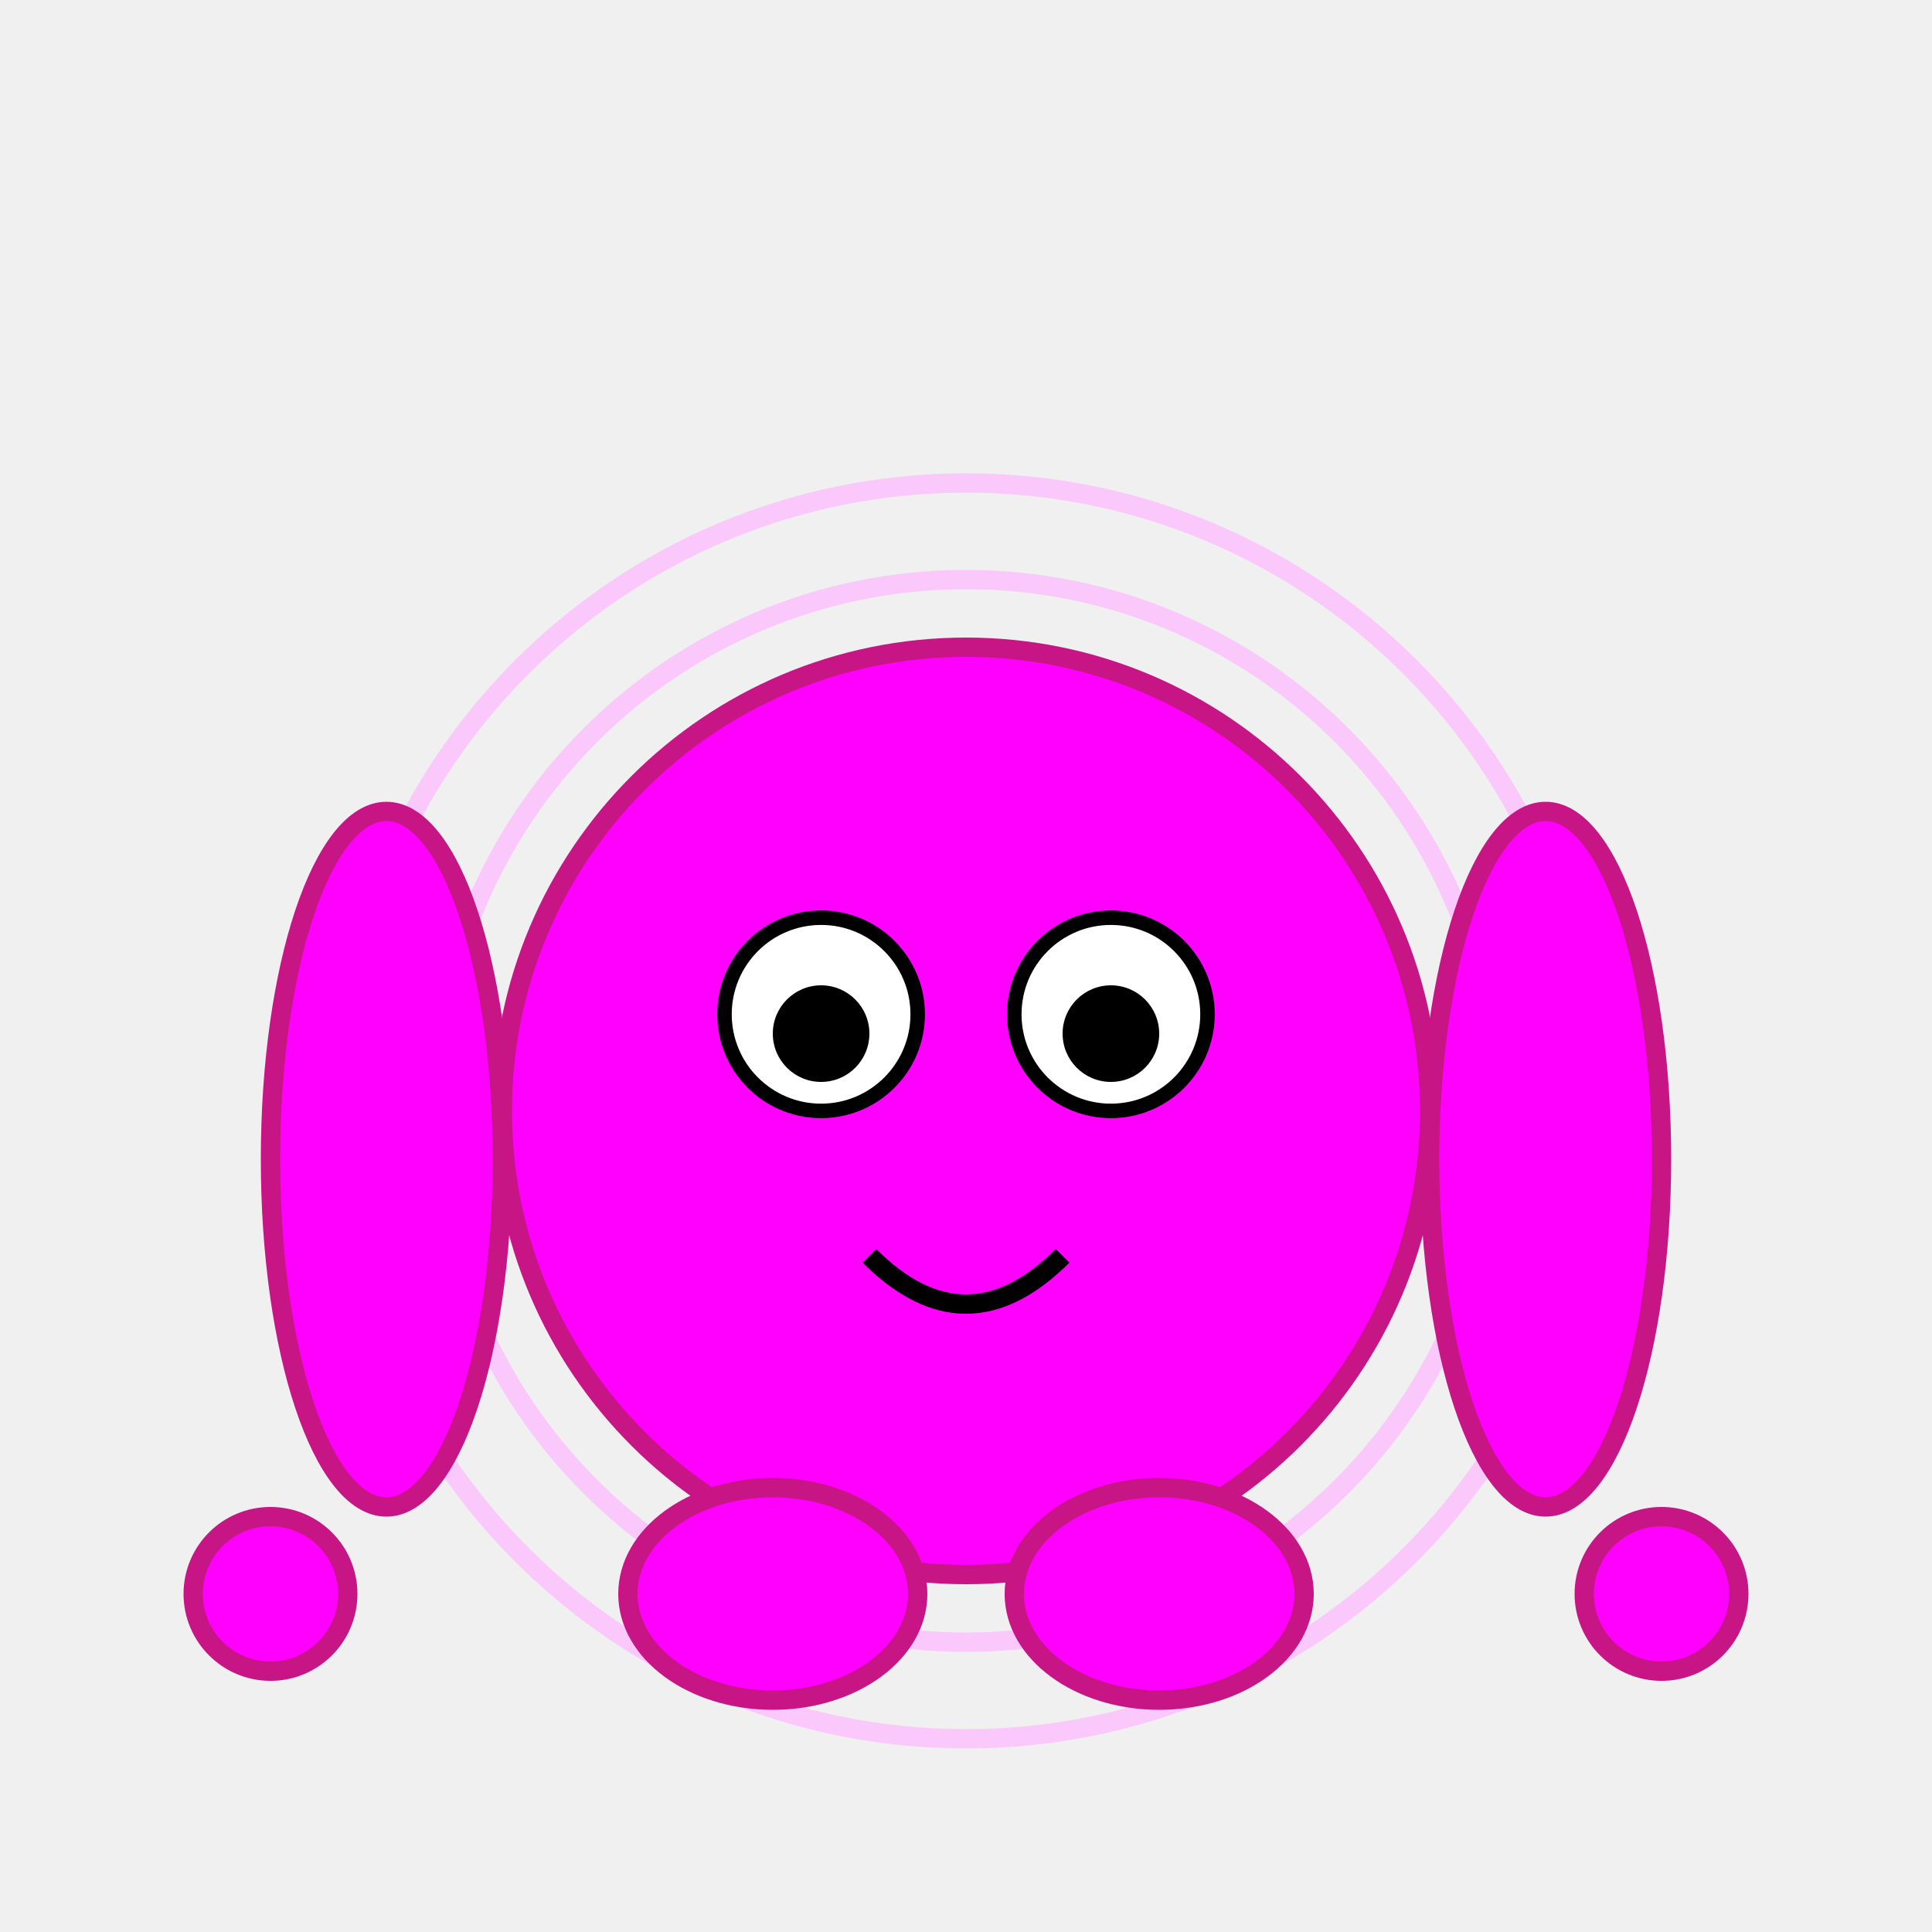
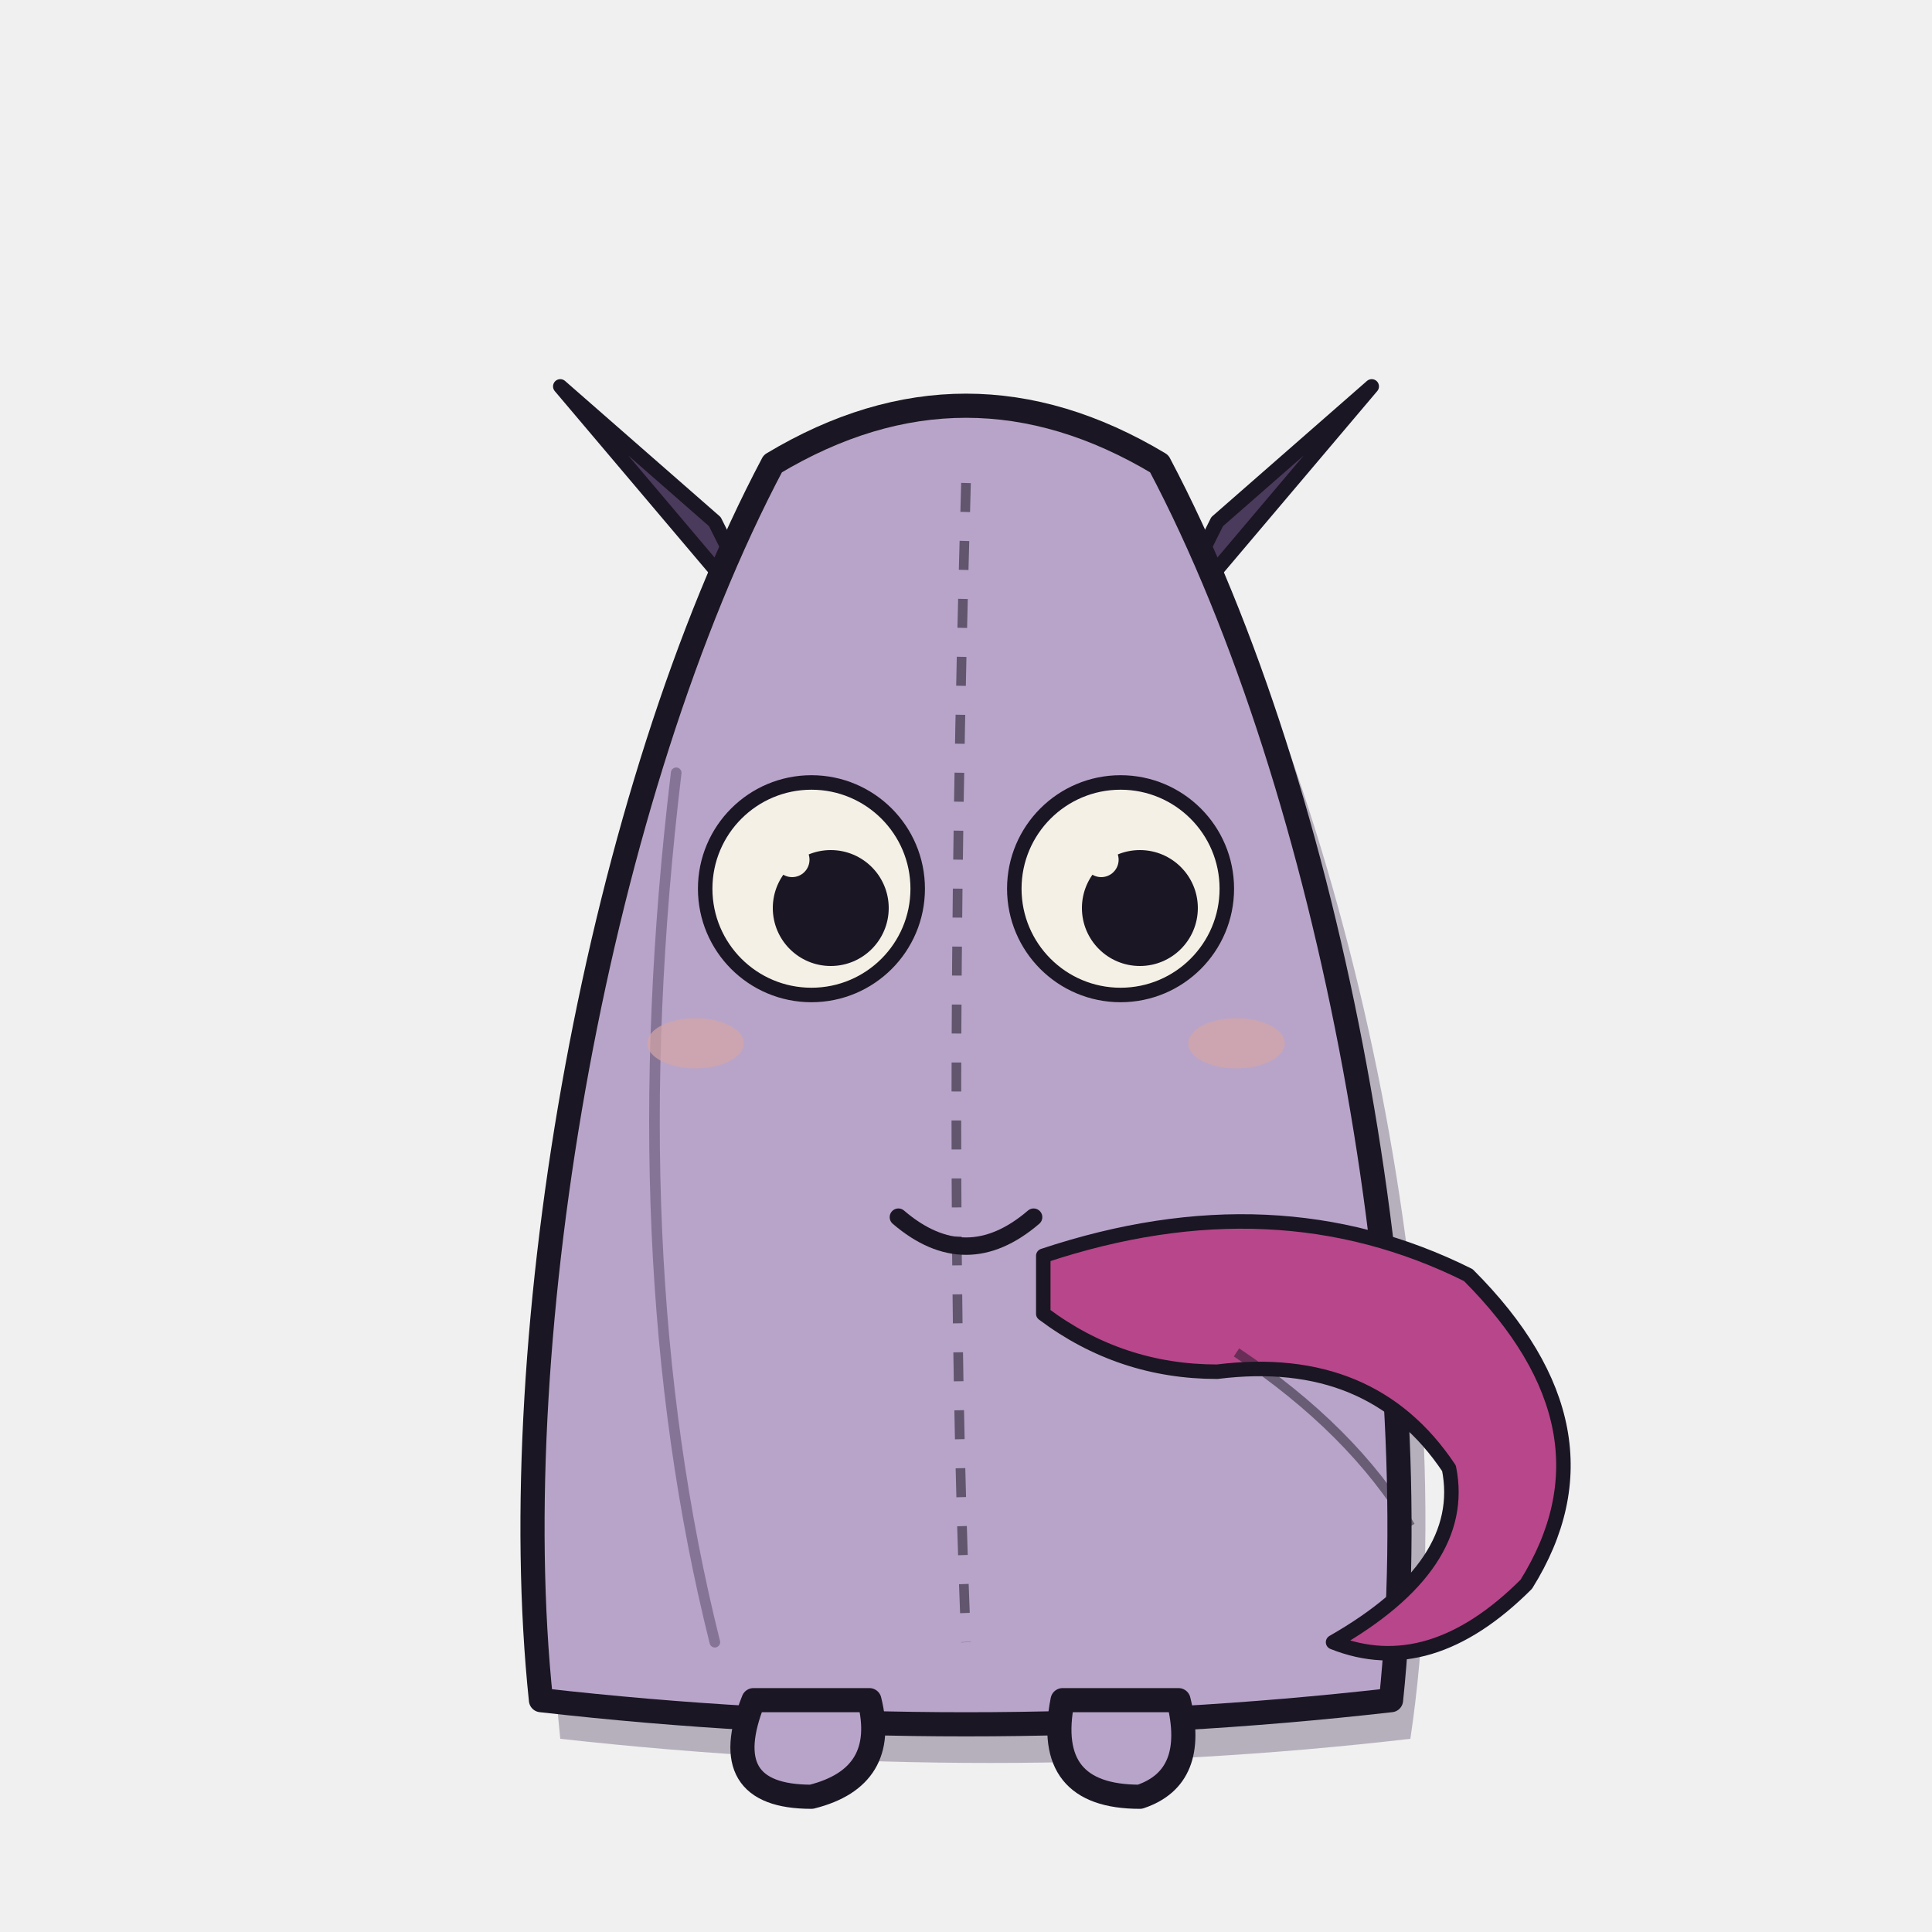
- <svg xmlns="http://www.w3.org/2000/svg" viewBox="0 0 200 200" role="img" aria-label="Echo the echoing creature">
+ <svg xmlns="http://www.w3.org/2000/svg" viewBox="0 0 200 200" role="img" aria-label="Echo the chatty bell">
  <defs>
    <style>
-       .echo-body { fill: #FF00FF; stroke: #C71585; stroke-width: 2; }
-       .echo-eye { fill: #FFFFFF; stroke: #000000; stroke-width: 1.5; }
-       .echo-pupil { fill: #000000; }
-       .echo-mouth { fill: none; stroke: #000000; stroke-width: 2; }
-       .echo-ring { fill: none; stroke: #FFB6FF; stroke-width: 2; opacity: 0.7; }
+       .echo-body{fill:#B8A4C9;stroke:#1A1623;stroke-width:2.5;stroke-linecap:round;stroke-linejoin:round}
+       .echo-shadow{fill:#4A3A5C;opacity:.35}
+       .echo-horn{fill:#4A3A5C;stroke:#1A1623;stroke-width:1.5;stroke-linejoin:round}
+       .echo-eye{fill:#F5F0E6;stroke:#1A1623;stroke-width:1.5}
+       .echo-pupil{fill:#1A1623}
+       .echo-hl{fill:#F5F0E6}
+       .echo-mouth{fill:none;stroke:#1A1623;stroke-width:1.8;stroke-linecap:round}
+       .echo-accent{fill:#B8468A;stroke:#1A1623;stroke-width:1.5;stroke-linejoin:round}
+       .echo-stitch{fill:none;stroke:#1A1623;stroke-width:1;stroke-dasharray:3 3;opacity:.55}
+       .echo-blush{fill:#D4A5A5;opacity:.7}
+       .echo-sketch{fill:none;stroke:#4A3A5C;stroke-width:1.1;opacity:.45;stroke-linecap:round}
    </style>
  </defs>
-   <circle class="echo-body" cx="100" cy="115" r="48" />
-   <circle class="echo-ring" cx="100" cy="115" r="55" />
-   <circle class="echo-ring" cx="100" cy="115" r="65" />
-   <circle class="echo-eye" cx="85" cy="105" r="10" />
-   <circle class="echo-pupil" cx="85" cy="107" r="5" />
-   <circle class="echo-eye" cx="115" cy="105" r="10" />
-   <circle class="echo-pupil" cx="115" cy="107" r="5" />
-   <path class="echo-mouth" d="M 90 130 Q 100 140 110 130" />
-   <ellipse class="echo-body" cx="40" cy="120" rx="12" ry="36" />
-   <circle class="echo-body" cx="28" cy="165" r="8" />
-   <ellipse class="echo-body" cx="160" cy="120" rx="12" ry="36" />
-   <circle class="echo-body" cx="172" cy="165" r="8" />
-   <ellipse class="echo-body" cx="80" cy="165" rx="15" ry="11" />
-   <ellipse class="echo-body" cx="120" cy="165" rx="15" ry="11" />
+   <path class="echo-shadow" d="M84 52Q103 40 122 52C140 84 152 140 146 180Q103 185 58 180C54 142 64 86 84 52Z" />
+   <path class="echo-horn" d="M74 54L58 40L80 66Z" />
+   <path class="echo-horn" d="M126 54L142 40L120 66Z" />
+   <path class="echo-body" d="M80 48Q100 36 120 48C138 82 148 138 144 176Q100 181 56 176C52 138 62 82 80 48Z" />
+   <path class="echo-sketch" d="M70 80Q64 130 74 170" />
+   <path class="echo-stitch" d="M100 50Q98 120 100 170" />
+   <path class="echo-body" d="M78 176Q74 186 84 186Q92 184 90 176Z" />
+   <path class="echo-body" d="M110 176Q108 186 118 186Q124 184 122 176Z" />
+   <path class="echo-accent" d="M108 130Q132 122 152 132Q168 148 158 164Q148 174 138 170Q152 162 150 152Q142 140 126 142Q116 142 108 136Z" />
+   <path fill="none" stroke="#1A1623" stroke-width="1" opacity=".5" d="M128 140Q140 148 146 158" />
+   <ellipse class="echo-blush" cx="72" cy="108" rx="5" ry="2.6" />
+   <ellipse class="echo-blush" cx="128" cy="108" rx="5" ry="2.6" />
+   <circle class="echo-eye" cx="84" cy="92" r="11" />
+   <circle class="echo-eye" cx="116" cy="92" r="11" />
+   <circle class="echo-pupil" cx="86" cy="94" r="6" />
+   <circle class="echo-pupil" cx="118" cy="94" r="6" />
+   <circle class="echo-hl" cx="82" cy="89" r="1.8" />
+   <circle class="echo-hl" cx="114" cy="89" r="1.8" />
+   <path class="echo-mouth" d="M93 126Q100 132 107 126" />
</svg>
